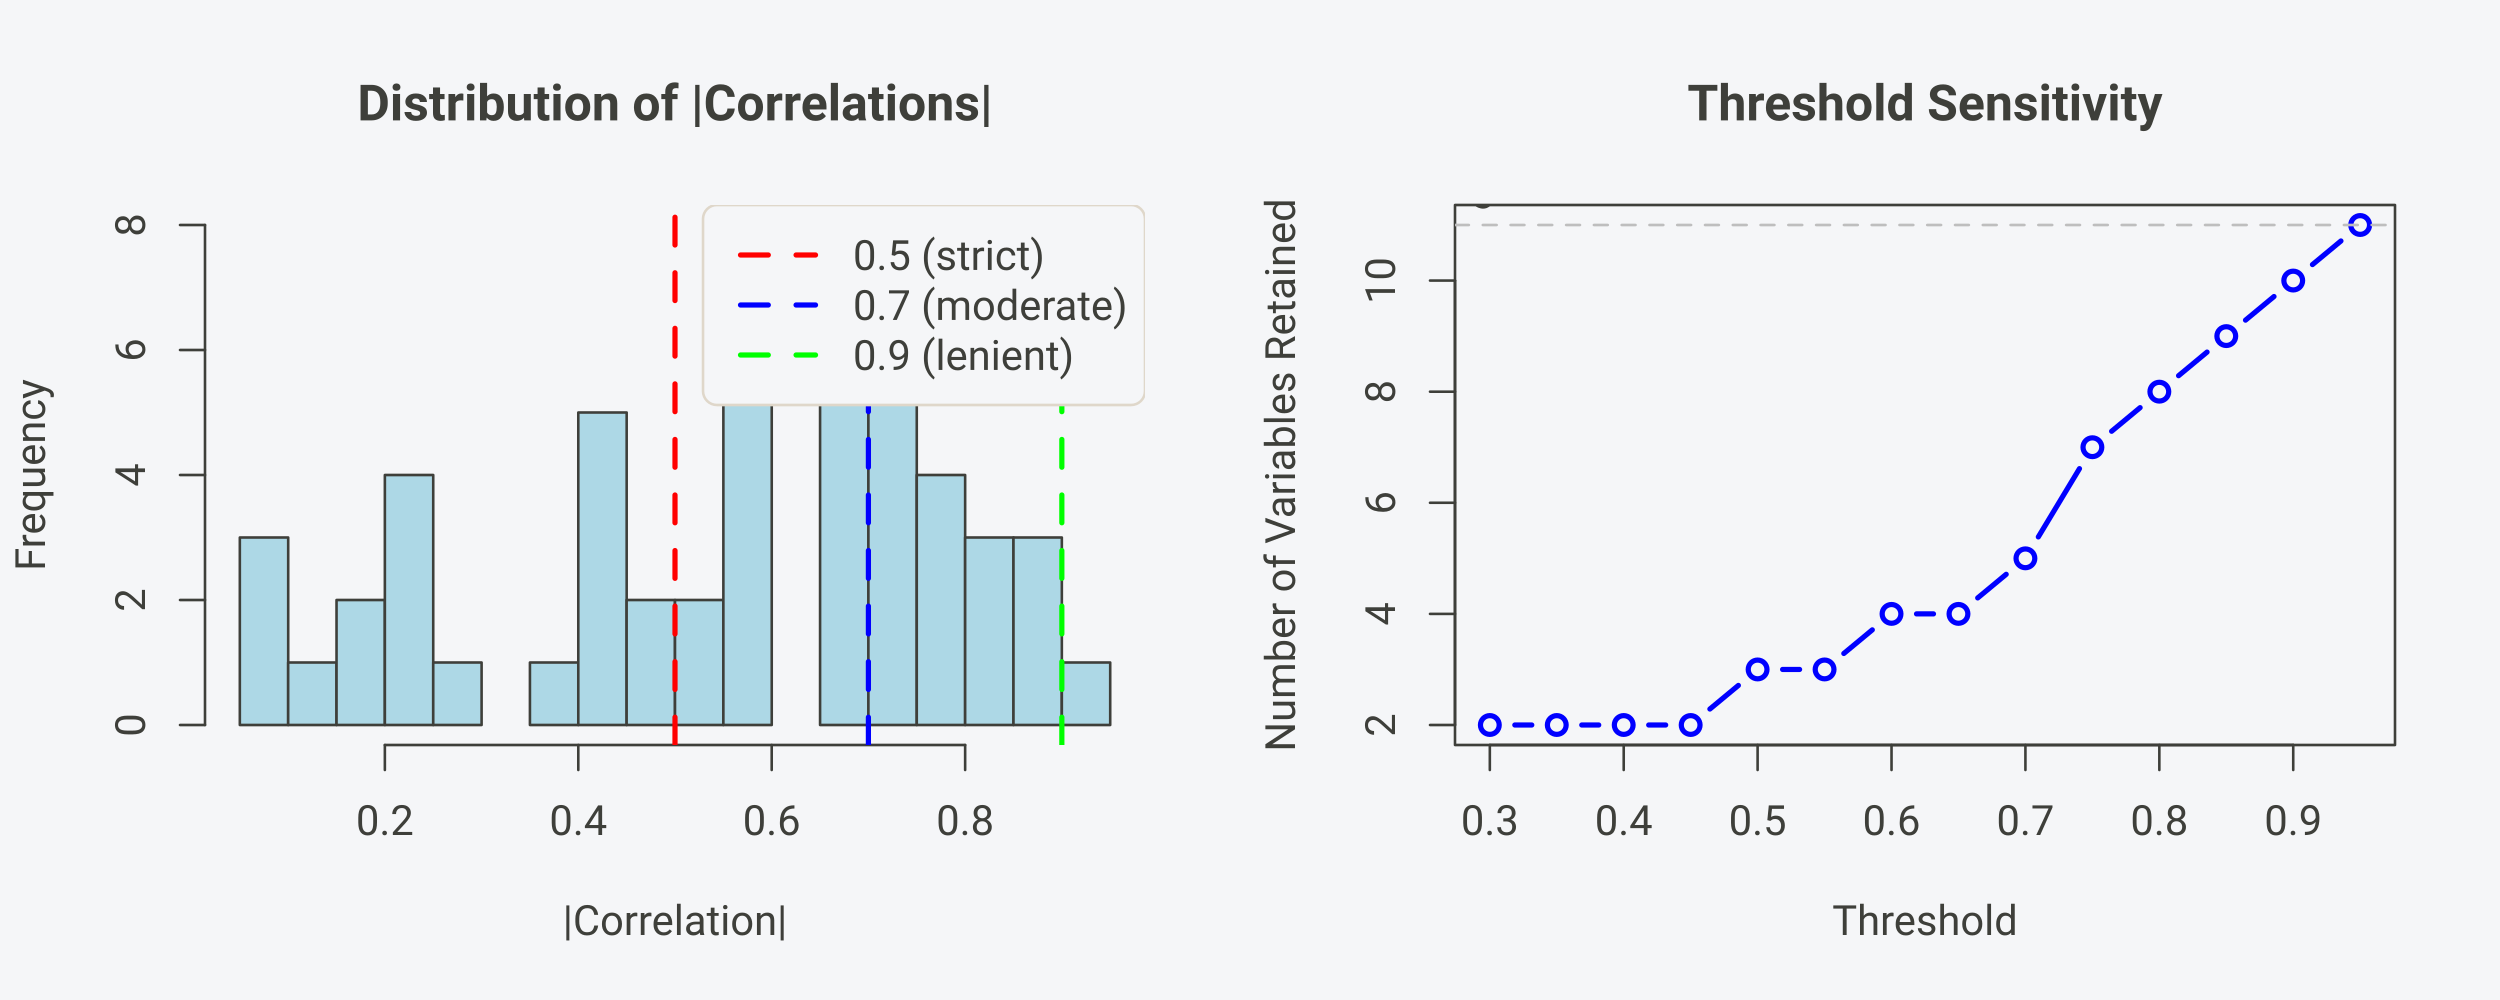
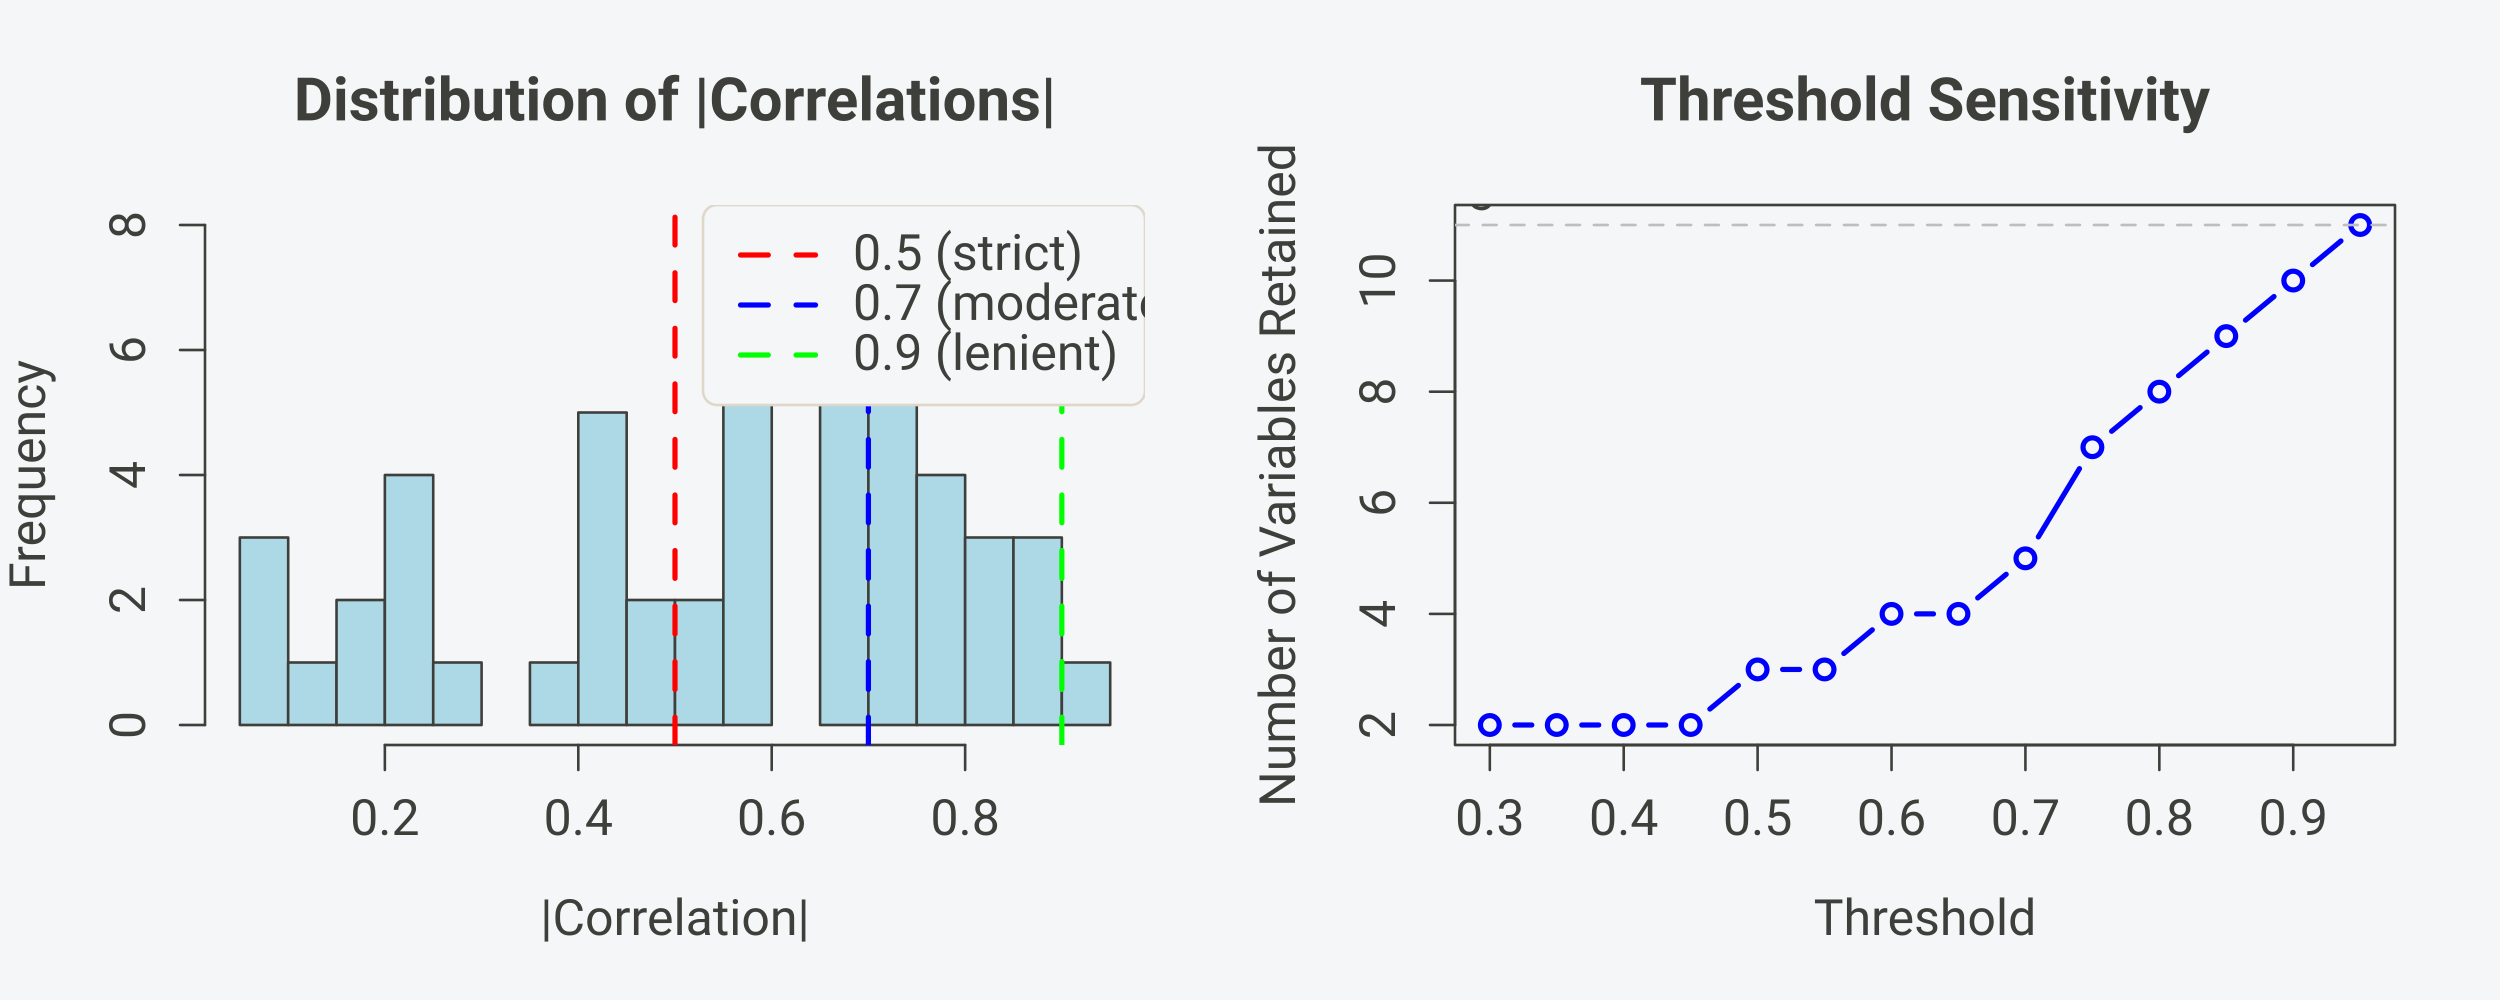
<svg xmlns="http://www.w3.org/2000/svg" width="720.00pt" height="288.00pt" viewBox="0 0 720.00 288.00">
  <g class="svglite">
    <defs>
      <style type="text/css">
    /* theme-aware-processed */
    .svglite line, .svglite polyline, .svglite polygon, .svglite path, .svglite circle {
      fill: none;
      stroke: #3E3F3A;
      stroke-linecap: round;
      stroke-linejoin: round;
      stroke-miterlimit: 10.00;
    }
    .svglite &gt; g &gt; rect {
      fill: none;
      stroke: #3E3F3A;
      stroke-linecap: round;
      stroke-linejoin: round;
      stroke-miterlimit: 10.00;
    }
    .svglite text {
      white-space: pre;
      fill: #3E3F3A;
    }
    .svglite g.glyphgroup path {
      fill: inherit;
      stroke: none;
    }
  </style>
    </defs>
    <rect width="100%" height="100%" style="stroke: none; fill: #F5F6F8;" />
    <defs>
      <clipPath id="cpMC4wMHw3MjAuMDB8MC4wMHwyODguMDA=">
        <rect x="0.00" y="0.00" width="720.00" height="288.00" />
      </clipPath>
    </defs>
    <g clip-path="url(#cpMC4wMHw3MjAuMDB8MC4wMHwyODguMDA=)">
</g>
    <defs>
      <clipPath id="cpMC4wMHwzNjAuMDB8MC4wMHwyODguMDA=">
        <rect x="0.00" y="0.00" width="360.00" height="288.00" />
      </clipPath>
    </defs>
    <g clip-path="url(#cpMC4wMHwzNjAuMDB8MC4wMHwyODguMDA=)">
-       <text x="194.40" y="34.67" text-anchor="middle" style="font-size: 14.40px; font-weight: bold; font-family: &quot;Roboto&quot;, -apple-system, BlinkMacSystemFont, &quot;Segoe UI&quot;, system-ui, sans-serif;" textLength="195.19px" lengthAdjust="spacingAndGlyphs">Distribution of |Correlations|</text>
-       <text x="194.40" y="269.28" text-anchor="middle" style="font-size: 12.00px; font-family: &quot;Roboto&quot;, -apple-system, BlinkMacSystemFont, &quot;Segoe UI&quot;, system-ui, sans-serif;" textLength="64.95px" lengthAdjust="spacingAndGlyphs">|Correlation|</text>
-       <text transform="translate(12.96,136.80) rotate(-90)" text-anchor="middle" style="font-size: 12.00px; font-family: &quot;Roboto&quot;, -apple-system, BlinkMacSystemFont, &quot;Segoe UI&quot;, system-ui, sans-serif;" textLength="56.69px" lengthAdjust="spacingAndGlyphs">Frequency</text>
+       <text x="194.40" y="34.67" text-anchor="middle" style="font-size: 1.44em; font-weight: bold; font-family: &quot;Roboto&quot;, -apple-system, BlinkMacSystemFont, &quot;Segoe UI&quot;, system-ui, sans-serif;">Distribution of |Correlations|</text>
+       <text x="194.40" y="269.28" text-anchor="middle" style="font-size: 1.2em; font-family: &quot;Roboto&quot;, -apple-system, BlinkMacSystemFont, &quot;Segoe UI&quot;, system-ui, sans-serif;">|Correlation|</text>
+       <text transform="translate(12.96,136.80) rotate(-90)" text-anchor="middle" style="font-size: 1.2em; font-family: &quot;Roboto&quot;, -apple-system, BlinkMacSystemFont, &quot;Segoe UI&quot;, system-ui, sans-serif;">Frequency</text>
    </g>
    <g clip-path="url(#cpMC4wMHw3MjAuMDB8MC4wMHwyODguMDA=)">
      <line x1="110.84" y1="214.56" x2="277.96" y2="214.56" style="stroke-width: 0.75;" />
      <line x1="110.84" y1="214.56" x2="110.84" y2="221.76" style="stroke-width: 0.75;" />
      <line x1="166.55" y1="214.56" x2="166.55" y2="221.76" style="stroke-width: 0.75;" />
      <line x1="222.25" y1="214.56" x2="222.25" y2="221.76" style="stroke-width: 0.75;" />
      <line x1="277.96" y1="214.56" x2="277.96" y2="221.76" style="stroke-width: 0.75;" />
-       <text x="110.84" y="240.48" text-anchor="middle" style="font-size: 12.00px; font-family: &quot;Roboto&quot;, -apple-system, BlinkMacSystemFont, &quot;Segoe UI&quot;, system-ui, sans-serif;" textLength="16.67px" lengthAdjust="spacingAndGlyphs">0.2</text>
-       <text x="166.55" y="240.48" text-anchor="middle" style="font-size: 12.00px; font-family: &quot;Roboto&quot;, -apple-system, BlinkMacSystemFont, &quot;Segoe UI&quot;, system-ui, sans-serif;" textLength="16.67px" lengthAdjust="spacingAndGlyphs">0.4</text>
-       <text x="222.25" y="240.48" text-anchor="middle" style="font-size: 12.00px; font-family: &quot;Roboto&quot;, -apple-system, BlinkMacSystemFont, &quot;Segoe UI&quot;, system-ui, sans-serif;" textLength="16.67px" lengthAdjust="spacingAndGlyphs">0.6</text>
-       <text x="277.96" y="240.48" text-anchor="middle" style="font-size: 12.00px; font-family: &quot;Roboto&quot;, -apple-system, BlinkMacSystemFont, &quot;Segoe UI&quot;, system-ui, sans-serif;" textLength="16.67px" lengthAdjust="spacingAndGlyphs">0.8</text>
+       <text x="110.84" y="240.48" text-anchor="middle" style="font-size: 1.2em; font-family: &quot;Roboto&quot;, -apple-system, BlinkMacSystemFont, &quot;Segoe UI&quot;, system-ui, sans-serif;">0.2</text>
+       <text x="166.55" y="240.48" text-anchor="middle" style="font-size: 1.2em; font-family: &quot;Roboto&quot;, -apple-system, BlinkMacSystemFont, &quot;Segoe UI&quot;, system-ui, sans-serif;">0.4</text>
+       <text x="222.25" y="240.48" text-anchor="middle" style="font-size: 1.2em; font-family: &quot;Roboto&quot;, -apple-system, BlinkMacSystemFont, &quot;Segoe UI&quot;, system-ui, sans-serif;">0.6</text>
+       <text x="277.96" y="240.48" text-anchor="middle" style="font-size: 1.2em; font-family: &quot;Roboto&quot;, -apple-system, BlinkMacSystemFont, &quot;Segoe UI&quot;, system-ui, sans-serif;">0.8</text>
      <line x1="59.04" y1="208.80" x2="59.04" y2="64.80" style="stroke-width: 0.75;" />
      <line x1="59.04" y1="208.80" x2="51.84" y2="208.80" style="stroke-width: 0.75;" />
      <line x1="59.04" y1="172.80" x2="51.84" y2="172.80" style="stroke-width: 0.75;" />
      <line x1="59.04" y1="136.80" x2="51.84" y2="136.80" style="stroke-width: 0.75;" />
      <line x1="59.04" y1="100.80" x2="51.84" y2="100.80" style="stroke-width: 0.75;" />
      <line x1="59.04" y1="64.80" x2="51.84" y2="64.80" style="stroke-width: 0.75;" />
-       <text transform="translate(41.76,208.80) rotate(-90)" text-anchor="middle" style="font-size: 12.00px; font-family: &quot;Roboto&quot;, -apple-system, BlinkMacSystemFont, &quot;Segoe UI&quot;, system-ui, sans-serif;" textLength="6.67px" lengthAdjust="spacingAndGlyphs">0</text>
-       <text transform="translate(41.76,172.80) rotate(-90)" text-anchor="middle" style="font-size: 12.00px; font-family: &quot;Roboto&quot;, -apple-system, BlinkMacSystemFont, &quot;Segoe UI&quot;, system-ui, sans-serif;" textLength="6.67px" lengthAdjust="spacingAndGlyphs">2</text>
-       <text transform="translate(41.76,136.80) rotate(-90)" text-anchor="middle" style="font-size: 12.00px; font-family: &quot;Roboto&quot;, -apple-system, BlinkMacSystemFont, &quot;Segoe UI&quot;, system-ui, sans-serif;" textLength="6.67px" lengthAdjust="spacingAndGlyphs">4</text>
-       <text transform="translate(41.76,100.80) rotate(-90)" text-anchor="middle" style="font-size: 12.00px; font-family: &quot;Roboto&quot;, -apple-system, BlinkMacSystemFont, &quot;Segoe UI&quot;, system-ui, sans-serif;" textLength="6.67px" lengthAdjust="spacingAndGlyphs">6</text>
-       <text transform="translate(41.76,64.80) rotate(-90)" text-anchor="middle" style="font-size: 12.00px; font-family: &quot;Roboto&quot;, -apple-system, BlinkMacSystemFont, &quot;Segoe UI&quot;, system-ui, sans-serif;" textLength="6.67px" lengthAdjust="spacingAndGlyphs">8</text>
+       <text transform="translate(41.76,208.80) rotate(-90)" text-anchor="middle" style="font-size: 1.2em; font-family: &quot;Roboto&quot;, -apple-system, BlinkMacSystemFont, &quot;Segoe UI&quot;, system-ui, sans-serif;">0</text>
+       <text transform="translate(41.76,172.80) rotate(-90)" text-anchor="middle" style="font-size: 1.2em; font-family: &quot;Roboto&quot;, -apple-system, BlinkMacSystemFont, &quot;Segoe UI&quot;, system-ui, sans-serif;">2</text>
+       <text transform="translate(41.76,136.80) rotate(-90)" text-anchor="middle" style="font-size: 1.2em; font-family: &quot;Roboto&quot;, -apple-system, BlinkMacSystemFont, &quot;Segoe UI&quot;, system-ui, sans-serif;">4</text>
+       <text transform="translate(41.76,100.80) rotate(-90)" text-anchor="middle" style="font-size: 1.2em; font-family: &quot;Roboto&quot;, -apple-system, BlinkMacSystemFont, &quot;Segoe UI&quot;, system-ui, sans-serif;">6</text>
+       <text transform="translate(41.76,64.80) rotate(-90)" text-anchor="middle" style="font-size: 1.2em; font-family: &quot;Roboto&quot;, -apple-system, BlinkMacSystemFont, &quot;Segoe UI&quot;, system-ui, sans-serif;">8</text>
    </g>
    <defs>
      <clipPath id="cpNTkuMDR8MzI5Ljc2fDU5LjA0fDIxNC41Ng==">
        <rect x="59.04" y="59.04" width="270.72" height="155.52" />
      </clipPath>
    </defs>
    <g clip-path="url(#cpNTkuMDR8MzI5Ljc2fDU5LjA0fDIxNC41Ng==)">
      <rect x="69.07" y="154.80" width="13.93" height="54.00" style="stroke-width: 0.75; fill: #ADD8E6;" />
      <rect x="82.99" y="190.80" width="13.93" height="18.00" style="stroke-width: 0.75; fill: #ADD8E6;" />
      <rect x="96.92" y="172.80" width="13.93" height="36.00" style="stroke-width: 0.75; fill: #ADD8E6;" />
      <rect x="110.84" y="136.80" width="13.93" height="72.00" style="stroke-width: 0.75; fill: #ADD8E6;" />
      <rect x="124.77" y="190.80" width="13.93" height="18.00" style="stroke-width: 0.75; fill: #ADD8E6;" />
      <rect x="138.70" y="208.80" width="13.93" height="0.00" style="stroke-width: 0.75; fill: #ADD8E6;" />
      <rect x="152.62" y="190.80" width="13.93" height="18.00" style="stroke-width: 0.75; fill: #ADD8E6;" />
      <rect x="166.55" y="118.80" width="13.93" height="90.00" style="stroke-width: 0.75; fill: #ADD8E6;" />
      <rect x="180.47" y="172.80" width="13.93" height="36.00" style="stroke-width: 0.75; fill: #ADD8E6;" />
      <rect x="194.40" y="172.80" width="13.93" height="36.00" style="stroke-width: 0.75; fill: #ADD8E6;" />
      <rect x="208.33" y="64.80" width="13.93" height="144.00" style="stroke-width: 0.75; fill: #ADD8E6;" />
      <rect x="222.25" y="208.80" width="13.93" height="0.00" style="stroke-width: 0.75; fill: #ADD8E6;" />
      <rect x="236.18" y="82.80" width="13.93" height="126.00" style="stroke-width: 0.75; fill: #ADD8E6;" />
      <rect x="250.10" y="64.80" width="13.93" height="144.00" style="stroke-width: 0.75; fill: #ADD8E6;" />
      <rect x="264.03" y="136.80" width="13.93" height="72.00" style="stroke-width: 0.75; fill: #ADD8E6;" />
      <rect x="277.96" y="154.80" width="13.93" height="54.00" style="stroke-width: 0.75; fill: #ADD8E6;" />
      <rect x="291.88" y="154.80" width="13.93" height="54.00" style="stroke-width: 0.75; fill: #ADD8E6;" />
      <rect x="305.81" y="190.80" width="13.93" height="18.00" style="stroke-width: 0.75; fill: #ADD8E6;" />
      <line x1="194.40" y1="214.56" x2="194.40" y2="59.04" style="stroke-width: 1.50; stroke: #FF0000; stroke-dasharray: 8.00,8.00;" />
      <line x1="250.10" y1="214.56" x2="250.10" y2="59.04" style="stroke-width: 1.50; stroke: #0000FF; stroke-dasharray: 8.00,8.00;" />
      <line x1="305.81" y1="214.56" x2="305.81" y2="59.04" style="stroke-width: 1.50; stroke: #00FF00; stroke-dasharray: 8.00,8.00;" />
      <rect rx="4" x="202.47" y="59.04" width="127.29" height="57.60" style="stroke-width: 0.75; stroke: #DFD7CA; fill: #F5F6F8;" />
      <line x1="213.27" y1="73.44" x2="234.87" y2="73.44" style="stroke-width: 1.50; stroke: #FF0000; stroke-dasharray: 8.00,8.00;" />
      <line x1="213.27" y1="87.84" x2="234.87" y2="87.84" style="stroke-width: 1.50; stroke: #0000FF; stroke-dasharray: 8.00,8.00;" />
      <line x1="213.27" y1="102.24" x2="234.87" y2="102.24" style="stroke-width: 1.50; stroke: #00FF00; stroke-dasharray: 8.00,8.00;" />
-       <text class="preserve-color" x="245.67" y="77.74" style="font-size: 12.00px; font-family: &quot;Roboto&quot;, -apple-system, BlinkMacSystemFont, &quot;Segoe UI&quot;, system-ui, sans-serif;" textLength="53.33px" lengthAdjust="spacingAndGlyphs">0.5 (strict)</text>
-       <text class="preserve-color" x="245.67" y="92.14" style="font-size: 12.00px; font-family: &quot;Roboto&quot;, -apple-system, BlinkMacSystemFont, &quot;Segoe UI&quot;, system-ui, sans-serif;" textLength="78.69px" lengthAdjust="spacingAndGlyphs">0.7 (moderate)</text>
-       <text class="preserve-color" x="245.67" y="106.54" style="font-size: 12.00px; font-family: &quot;Roboto&quot;, -apple-system, BlinkMacSystemFont, &quot;Segoe UI&quot;, system-ui, sans-serif;" textLength="63.36px" lengthAdjust="spacingAndGlyphs">0.9 (lenient)</text>
+       <text class="preserve-color" x="245.67" y="77.74" style="font-size: 1.2em; font-family: &quot;Roboto&quot;, -apple-system, BlinkMacSystemFont, &quot;Segoe UI&quot;, system-ui, sans-serif;">0.5 (strict)</text>
+       <text class="preserve-color" x="245.67" y="92.14" style="font-size: 1.2em; font-family: &quot;Roboto&quot;, -apple-system, BlinkMacSystemFont, &quot;Segoe UI&quot;, system-ui, sans-serif;">0.7 (moderate)</text>
+       <text class="preserve-color" x="245.67" y="106.54" style="font-size: 1.2em; font-family: &quot;Roboto&quot;, -apple-system, BlinkMacSystemFont, &quot;Segoe UI&quot;, system-ui, sans-serif;">0.9 (lenient)</text>
    </g>
    <defs>
      <clipPath id="cpNDE5LjA0fDY4OS43Nnw1OS4wNHwyMTQuNTY=">
        <rect x="419.04" y="59.04" width="270.72" height="155.52" />
      </clipPath>
    </defs>
    <g clip-path="url(#cpNDE5LjA0fDY4OS43Nnw1OS4wNHwyMTQuNTY=)">
      <line x1="436.27" y1="208.80" x2="441.15" y2="208.80" style="stroke-width: 1.50; stroke: #0000FF;" />
      <line x1="455.55" y1="208.80" x2="460.43" y2="208.80" style="stroke-width: 1.50; stroke: #0000FF;" />
      <line x1="474.83" y1="208.80" x2="479.71" y2="208.80" style="stroke-width: 1.50; stroke: #0000FF;" />
      <line x1="492.45" y1="204.20" x2="500.65" y2="197.40" style="stroke-width: 1.50; stroke: #0000FF;" />
      <line x1="513.39" y1="192.80" x2="518.28" y2="192.80" style="stroke-width: 1.50; stroke: #0000FF;" />
      <line x1="531.02" y1="188.20" x2="539.22" y2="181.40" style="stroke-width: 1.50; stroke: #0000FF;" />
      <line x1="551.96" y1="176.80" x2="556.84" y2="176.80" style="stroke-width: 1.50; stroke: #0000FF;" />
      <line x1="569.58" y1="172.20" x2="577.78" y2="165.40" style="stroke-width: 1.50; stroke: #0000FF;" />
      <line x1="587.04" y1="154.63" x2="598.89" y2="134.97" style="stroke-width: 1.50; stroke: #0000FF;" />
      <line x1="608.15" y1="124.20" x2="616.35" y2="117.40" style="stroke-width: 1.50; stroke: #0000FF;" />
      <line x1="627.43" y1="108.20" x2="635.63" y2="101.40" style="stroke-width: 1.50; stroke: #0000FF;" />
      <line x1="646.71" y1="92.20" x2="654.91" y2="85.40" style="stroke-width: 1.50; stroke: #0000FF;" />
      <line x1="665.99" y1="76.20" x2="674.19" y2="69.40" style="stroke-width: 1.50; stroke: #0000FF;" />
      <circle cx="429.07" cy="208.80" r="2.70" style="stroke-width: 1.50; stroke: #0000FF;" />
      <circle cx="448.35" cy="208.80" r="2.70" style="stroke-width: 1.50; stroke: #0000FF;" />
      <circle cx="467.63" cy="208.80" r="2.70" style="stroke-width: 1.50; stroke: #0000FF;" />
      <circle cx="486.91" cy="208.80" r="2.70" style="stroke-width: 1.50; stroke: #0000FF;" />
      <circle cx="506.19" cy="192.80" r="2.70" style="stroke-width: 1.50; stroke: #0000FF;" />
      <circle cx="525.48" cy="192.80" r="2.70" style="stroke-width: 1.50; stroke: #0000FF;" />
      <circle cx="544.76" cy="176.80" r="2.70" style="stroke-width: 1.50; stroke: #0000FF;" />
      <circle cx="564.04" cy="176.80" r="2.70" style="stroke-width: 1.50; stroke: #0000FF;" />
      <circle cx="583.32" cy="160.80" r="2.70" style="stroke-width: 1.50; stroke: #0000FF;" />
      <circle cx="602.61" cy="128.80" r="2.70" style="stroke-width: 1.50; stroke: #0000FF;" />
      <circle cx="621.89" cy="112.80" r="2.70" style="stroke-width: 1.50; stroke: #0000FF;" />
      <circle cx="641.17" cy="96.80" r="2.70" style="stroke-width: 1.50; stroke: #0000FF;" />
      <circle cx="660.45" cy="80.80" r="2.70" style="stroke-width: 1.50; stroke: #0000FF;" />
      <circle cx="679.73" cy="64.80" r="2.70" style="stroke-width: 1.50; stroke: #0000FF;" />
    </g>
    <g clip-path="url(#cpMC4wMHw3MjAuMDB8MC4wMHwyODguMDA=)">
      <line x1="429.07" y1="214.56" x2="660.45" y2="214.56" style="stroke-width: 0.75;" />
      <line x1="429.07" y1="214.56" x2="429.07" y2="221.76" style="stroke-width: 0.75;" />
      <line x1="467.63" y1="214.56" x2="467.63" y2="221.76" style="stroke-width: 0.75;" />
      <line x1="506.19" y1="214.56" x2="506.19" y2="221.76" style="stroke-width: 0.75;" />
      <line x1="544.76" y1="214.56" x2="544.76" y2="221.76" style="stroke-width: 0.75;" />
      <line x1="583.32" y1="214.56" x2="583.32" y2="221.76" style="stroke-width: 0.75;" />
      <line x1="621.89" y1="214.56" x2="621.89" y2="221.76" style="stroke-width: 0.75;" />
      <line x1="660.45" y1="214.56" x2="660.45" y2="221.76" style="stroke-width: 0.75;" />
-       <text x="429.07" y="240.48" text-anchor="middle" style="font-size: 12.00px; font-family: &quot;Roboto&quot;, -apple-system, BlinkMacSystemFont, &quot;Segoe UI&quot;, system-ui, sans-serif;" textLength="16.67px" lengthAdjust="spacingAndGlyphs">0.3</text>
-       <text x="467.63" y="240.48" text-anchor="middle" style="font-size: 12.00px; font-family: &quot;Roboto&quot;, -apple-system, BlinkMacSystemFont, &quot;Segoe UI&quot;, system-ui, sans-serif;" textLength="16.67px" lengthAdjust="spacingAndGlyphs">0.4</text>
-       <text x="506.19" y="240.48" text-anchor="middle" style="font-size: 12.00px; font-family: &quot;Roboto&quot;, -apple-system, BlinkMacSystemFont, &quot;Segoe UI&quot;, system-ui, sans-serif;" textLength="16.67px" lengthAdjust="spacingAndGlyphs">0.5</text>
-       <text x="544.76" y="240.48" text-anchor="middle" style="font-size: 12.00px; font-family: &quot;Roboto&quot;, -apple-system, BlinkMacSystemFont, &quot;Segoe UI&quot;, system-ui, sans-serif;" textLength="16.67px" lengthAdjust="spacingAndGlyphs">0.6</text>
-       <text x="583.32" y="240.48" text-anchor="middle" style="font-size: 12.00px; font-family: &quot;Roboto&quot;, -apple-system, BlinkMacSystemFont, &quot;Segoe UI&quot;, system-ui, sans-serif;" textLength="16.67px" lengthAdjust="spacingAndGlyphs">0.7</text>
-       <text x="621.89" y="240.48" text-anchor="middle" style="font-size: 12.00px; font-family: &quot;Roboto&quot;, -apple-system, BlinkMacSystemFont, &quot;Segoe UI&quot;, system-ui, sans-serif;" textLength="16.67px" lengthAdjust="spacingAndGlyphs">0.8</text>
-       <text x="660.45" y="240.48" text-anchor="middle" style="font-size: 12.00px; font-family: &quot;Roboto&quot;, -apple-system, BlinkMacSystemFont, &quot;Segoe UI&quot;, system-ui, sans-serif;" textLength="16.67px" lengthAdjust="spacingAndGlyphs">0.9</text>
+       <text x="429.07" y="240.48" text-anchor="middle" style="font-size: 1.2em; font-family: &quot;Roboto&quot;, -apple-system, BlinkMacSystemFont, &quot;Segoe UI&quot;, system-ui, sans-serif;">0.3</text>
+       <text x="467.63" y="240.48" text-anchor="middle" style="font-size: 1.2em; font-family: &quot;Roboto&quot;, -apple-system, BlinkMacSystemFont, &quot;Segoe UI&quot;, system-ui, sans-serif;">0.4</text>
+       <text x="506.19" y="240.48" text-anchor="middle" style="font-size: 1.2em; font-family: &quot;Roboto&quot;, -apple-system, BlinkMacSystemFont, &quot;Segoe UI&quot;, system-ui, sans-serif;">0.5</text>
+       <text x="544.76" y="240.48" text-anchor="middle" style="font-size: 1.2em; font-family: &quot;Roboto&quot;, -apple-system, BlinkMacSystemFont, &quot;Segoe UI&quot;, system-ui, sans-serif;">0.6</text>
+       <text x="583.32" y="240.48" text-anchor="middle" style="font-size: 1.2em; font-family: &quot;Roboto&quot;, -apple-system, BlinkMacSystemFont, &quot;Segoe UI&quot;, system-ui, sans-serif;">0.7</text>
+       <text x="621.89" y="240.48" text-anchor="middle" style="font-size: 1.2em; font-family: &quot;Roboto&quot;, -apple-system, BlinkMacSystemFont, &quot;Segoe UI&quot;, system-ui, sans-serif;">0.8</text>
+       <text x="660.45" y="240.48" text-anchor="middle" style="font-size: 1.2em; font-family: &quot;Roboto&quot;, -apple-system, BlinkMacSystemFont, &quot;Segoe UI&quot;, system-ui, sans-serif;">0.9</text>
      <line x1="419.04" y1="208.80" x2="419.04" y2="80.80" style="stroke-width: 0.75;" />
      <line x1="419.04" y1="208.80" x2="411.84" y2="208.80" style="stroke-width: 0.75;" />
      <line x1="419.04" y1="176.80" x2="411.84" y2="176.80" style="stroke-width: 0.75;" />
      <line x1="419.04" y1="144.80" x2="411.84" y2="144.80" style="stroke-width: 0.75;" />
      <line x1="419.04" y1="112.80" x2="411.84" y2="112.80" style="stroke-width: 0.75;" />
      <line x1="419.04" y1="80.80" x2="411.84" y2="80.80" style="stroke-width: 0.75;" />
-       <text transform="translate(401.76,208.80) rotate(-90)" text-anchor="middle" style="font-size: 12.00px; font-family: &quot;Roboto&quot;, -apple-system, BlinkMacSystemFont, &quot;Segoe UI&quot;, system-ui, sans-serif;" textLength="6.67px" lengthAdjust="spacingAndGlyphs">2</text>
-       <text transform="translate(401.76,176.80) rotate(-90)" text-anchor="middle" style="font-size: 12.00px; font-family: &quot;Roboto&quot;, -apple-system, BlinkMacSystemFont, &quot;Segoe UI&quot;, system-ui, sans-serif;" textLength="6.67px" lengthAdjust="spacingAndGlyphs">4</text>
-       <text transform="translate(401.76,144.80) rotate(-90)" text-anchor="middle" style="font-size: 12.00px; font-family: &quot;Roboto&quot;, -apple-system, BlinkMacSystemFont, &quot;Segoe UI&quot;, system-ui, sans-serif;" textLength="6.67px" lengthAdjust="spacingAndGlyphs">6</text>
-       <text transform="translate(401.76,112.80) rotate(-90)" text-anchor="middle" style="font-size: 12.00px; font-family: &quot;Roboto&quot;, -apple-system, BlinkMacSystemFont, &quot;Segoe UI&quot;, system-ui, sans-serif;" textLength="6.67px" lengthAdjust="spacingAndGlyphs">8</text>
-       <text transform="translate(401.76,80.80) rotate(-90)" text-anchor="middle" style="font-size: 12.00px; font-family: &quot;Roboto&quot;, -apple-system, BlinkMacSystemFont, &quot;Segoe UI&quot;, system-ui, sans-serif;" textLength="13.34px" lengthAdjust="spacingAndGlyphs">10</text>
+       <text transform="translate(401.76,208.80) rotate(-90)" text-anchor="middle" style="font-size: 1.2em; font-family: &quot;Roboto&quot;, -apple-system, BlinkMacSystemFont, &quot;Segoe UI&quot;, system-ui, sans-serif;">2</text>
+       <text transform="translate(401.76,176.80) rotate(-90)" text-anchor="middle" style="font-size: 1.2em; font-family: &quot;Roboto&quot;, -apple-system, BlinkMacSystemFont, &quot;Segoe UI&quot;, system-ui, sans-serif;">4</text>
+       <text transform="translate(401.76,144.80) rotate(-90)" text-anchor="middle" style="font-size: 1.2em; font-family: &quot;Roboto&quot;, -apple-system, BlinkMacSystemFont, &quot;Segoe UI&quot;, system-ui, sans-serif;">6</text>
+       <text transform="translate(401.76,112.80) rotate(-90)" text-anchor="middle" style="font-size: 1.2em; font-family: &quot;Roboto&quot;, -apple-system, BlinkMacSystemFont, &quot;Segoe UI&quot;, system-ui, sans-serif;">8</text>
+       <text transform="translate(401.76,80.80) rotate(-90)" text-anchor="middle" style="font-size: 1.2em; font-family: &quot;Roboto&quot;, -apple-system, BlinkMacSystemFont, &quot;Segoe UI&quot;, system-ui, sans-serif;">10</text>
      <polygon points="419.04,214.56 689.76,214.56 689.76,59.04 419.04,59.04 " style="stroke-width: 0.75;" />
    </g>
    <defs>
      <clipPath id="cpMzYwLjAwfDcyMC4wMHwwLjAwfDI4OC4wMA==">
        <rect x="360.00" y="0.00" width="360.00" height="288.00" />
      </clipPath>
    </defs>
    <g clip-path="url(#cpMzYwLjAwfDcyMC4wMHwwLjAwfDI4OC4wMA==)">
-       <text x="554.40" y="34.67" text-anchor="middle" style="font-size: 14.40px; font-weight: bold; font-family: &quot;Roboto&quot;, -apple-system, BlinkMacSystemFont, &quot;Segoe UI&quot;, system-ui, sans-serif;" textLength="145.56px" lengthAdjust="spacingAndGlyphs">Threshold Sensitivity</text>
-       <text x="554.40" y="269.28" text-anchor="middle" style="font-size: 12.00px; font-family: &quot;Roboto&quot;, -apple-system, BlinkMacSystemFont, &quot;Segoe UI&quot;, system-ui, sans-serif;" textLength="53.36px" lengthAdjust="spacingAndGlyphs">Threshold</text>
-       <text transform="translate(372.96,136.80) rotate(-90)" text-anchor="middle" style="font-size: 12.00px; font-family: &quot;Roboto&quot;, -apple-system, BlinkMacSystemFont, &quot;Segoe UI&quot;, system-ui, sans-serif;" textLength="159.84px" lengthAdjust="spacingAndGlyphs">Number of Variables Retained</text>
+       <text x="554.40" y="34.67" text-anchor="middle" style="font-size: 1.44em; font-weight: bold; font-family: &quot;Roboto&quot;, -apple-system, BlinkMacSystemFont, &quot;Segoe UI&quot;, system-ui, sans-serif;">Threshold Sensitivity</text>
+       <text x="554.40" y="269.28" text-anchor="middle" style="font-size: 1.2em; font-family: &quot;Roboto&quot;, -apple-system, BlinkMacSystemFont, &quot;Segoe UI&quot;, system-ui, sans-serif;">Threshold</text>
+       <text transform="translate(372.96,136.80) rotate(-90)" text-anchor="middle" style="font-size: 1.2em; font-family: &quot;Roboto&quot;, -apple-system, BlinkMacSystemFont, &quot;Segoe UI&quot;, system-ui, sans-serif;">Number of Variables Retained</text>
    </g>
    <g clip-path="url(#cpNDE5LjA0fDY4OS43Nnw1OS4wNHwyMTQuNTY=)">
      <line x1="419.04" y1="64.80" x2="689.76" y2="64.80" style="stroke-width: 0.75; stroke: #BEBEBE; stroke-dasharray: 4.00,4.00;" />
-       <text x="429.07" y="57.60" text-anchor="middle" style="font-size: 12.00px; font-family: &quot;Roboto&quot;, -apple-system, BlinkMacSystemFont, &quot;Segoe UI&quot;, system-ui, sans-serif;" textLength="41.36px" lengthAdjust="spacingAndGlyphs">Original</text>
+       <text x="429.07" y="57.60" text-anchor="middle" style="font-size: 1.2em; font-family: &quot;Roboto&quot;, -apple-system, BlinkMacSystemFont, &quot;Segoe UI&quot;, system-ui, sans-serif;">Original</text>
    </g>
  </g>
</svg>
